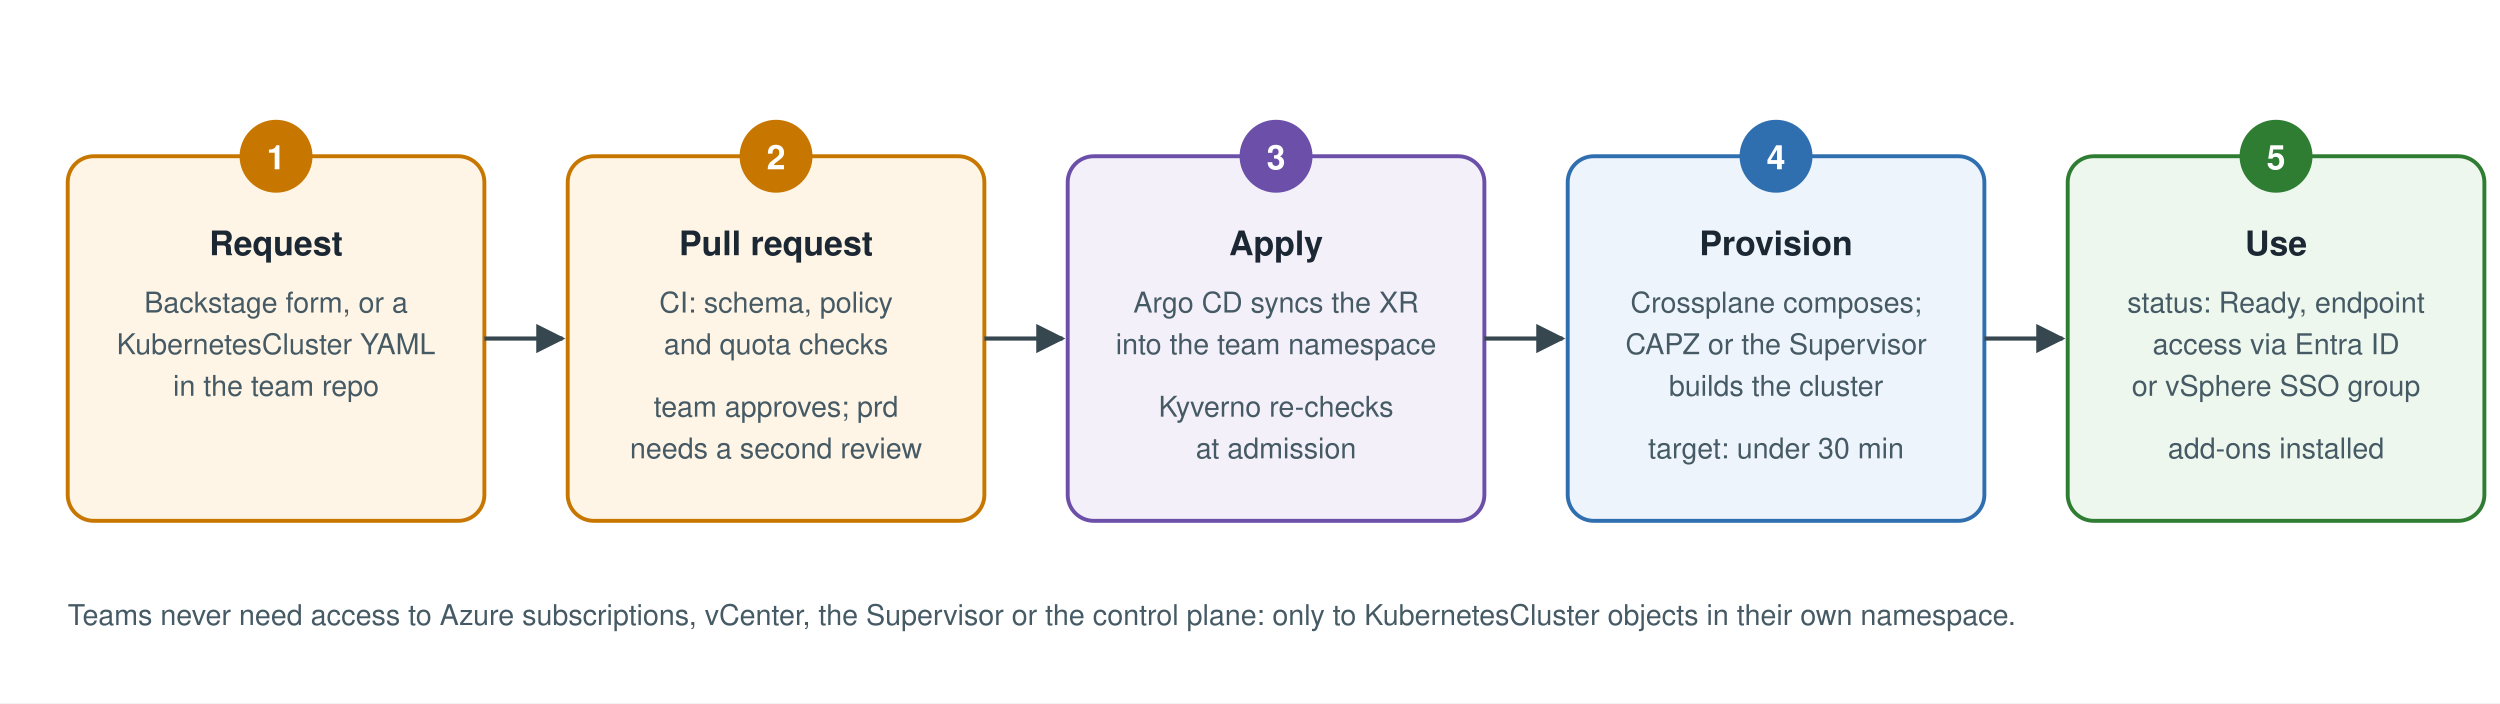
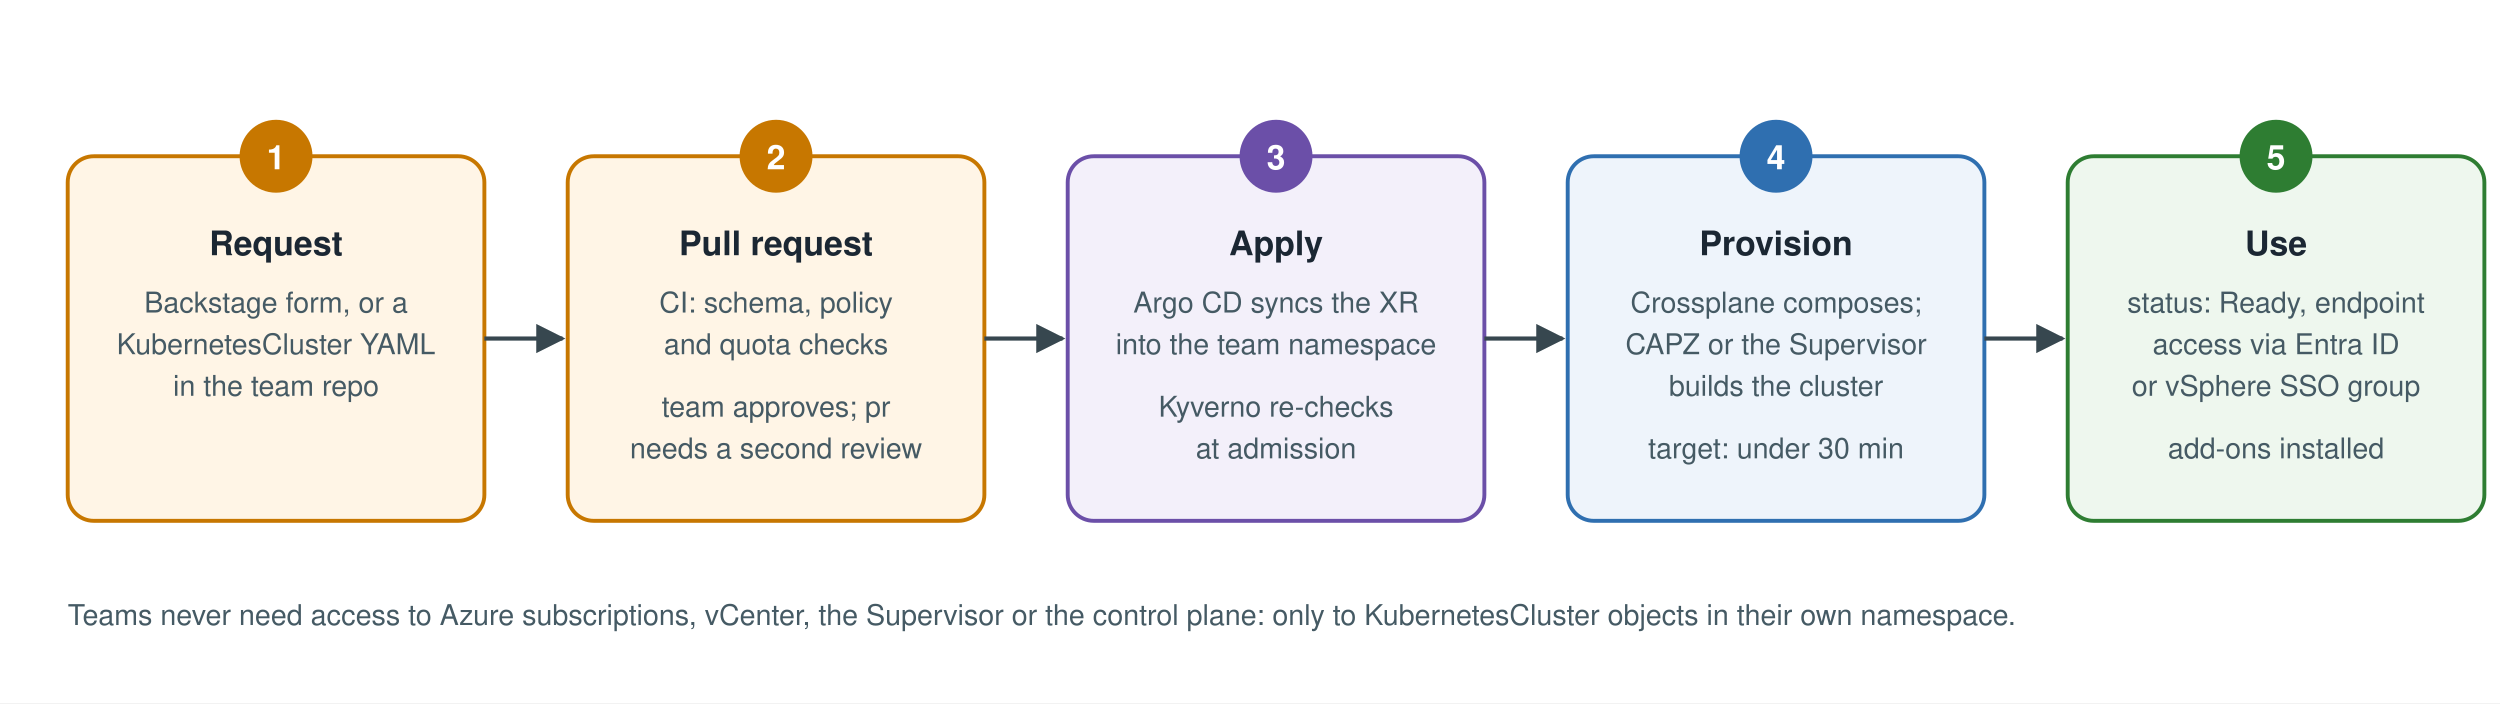
<svg xmlns="http://www.w3.org/2000/svg" width="960" height="270" viewBox="0 0 960 270" font-family="Segoe UI, Helvetica, Arial, sans-serif">
  <defs>
    <marker id="arrow" viewBox="0 0 10 10" refX="9" refY="5" markerWidth="7" markerHeight="7" orient="auto-start-reverse">
      <path d="M0,0 L10,5 L0,10 z" fill="#37474F" />
    </marker>
    <style>
      .num   { font-size: 13px; font-weight: 700; fill: #FFFFFF; }
      .title { font-size: 13px; font-weight: 600; fill: #1B2733; }
      .sub   { font-size: 11px; fill: #455A64; }
      .flow  { stroke: #37474F; stroke-width: 1.6; fill: none; marker-end: url(#arrow); }
    </style>
  </defs>
  <rect width="960" height="270" fill="#FFFFFF" />
  <rect x="26" y="60" width="160" height="140" rx="10" fill="#FFF5E6" stroke="#C77700" stroke-width="1.5" />
  <circle cx="106" cy="60" r="14" fill="#C77700" />
  <text x="106" y="65" text-anchor="middle" class="num">1</text>
  <text x="106" y="98" text-anchor="middle" class="title">Request</text>
  <text x="106" y="120" text-anchor="middle" class="sub">Backstage form, or a</text>
  <text x="106" y="136" text-anchor="middle" class="sub">KubernetesCluster YAML</text>
  <text x="106" y="152" text-anchor="middle" class="sub">in the team repo</text>
  <rect x="218" y="60" width="160" height="140" rx="10" fill="#FFF5E6" stroke="#C77700" stroke-width="1.5" />
  <circle cx="298" cy="60" r="14" fill="#C77700" />
  <text x="298" y="65" text-anchor="middle" class="num">2</text>
  <text x="298" y="98" text-anchor="middle" class="title">Pull request</text>
  <text x="298" y="120" text-anchor="middle" class="sub">CI: schema, policy</text>
  <text x="298" y="136" text-anchor="middle" class="sub">and quota checks</text>
-   <text x="298" y="160" text-anchor="middle" class="sub">team approves; prd</text>
+   <text x="298" y="160" text-anchor="middle" class="sub">team approves; pr</text>
  <text x="298" y="176" text-anchor="middle" class="sub">needs a second review</text>
  <rect x="410" y="60" width="160" height="140" rx="10" fill="#F3F0FA" stroke="#6B4FA8" stroke-width="1.5" />
  <circle cx="490" cy="60" r="14" fill="#6B4FA8" />
  <text x="490" y="65" text-anchor="middle" class="num">3</text>
  <text x="490" y="98" text-anchor="middle" class="title">Apply</text>
  <text x="490" y="120" text-anchor="middle" class="sub">Argo CD syncs the XR</text>
  <text x="490" y="136" text-anchor="middle" class="sub">into the team namespace</text>
  <text x="490" y="160" text-anchor="middle" class="sub">Kyverno re-checks</text>
  <text x="490" y="176" text-anchor="middle" class="sub">at admission</text>
  <rect x="602" y="60" width="160" height="140" rx="10" fill="#EEF4FB" stroke="#2F6FB0" stroke-width="1.5" />
  <circle cx="682" cy="60" r="14" fill="#2F6FB0" />
  <text x="682" y="65" text-anchor="middle" class="num">4</text>
  <text x="682" y="98" text-anchor="middle" class="title">Provision</text>
  <text x="682" y="120" text-anchor="middle" class="sub">Crossplane composes;</text>
  <text x="682" y="136" text-anchor="middle" class="sub">CAPZ or the Supervisor</text>
  <text x="682" y="152" text-anchor="middle" class="sub">builds the cluster</text>
  <text x="682" y="176" text-anchor="middle" class="sub">target: under 30 min</text>
  <rect x="794" y="60" width="160" height="140" rx="10" fill="#EEF7EE" stroke="#2E7D32" stroke-width="1.5" />
  <circle cx="874" cy="60" r="14" fill="#2E7D32" />
  <text x="874" y="65" text-anchor="middle" class="num">5</text>
  <text x="874" y="98" text-anchor="middle" class="title">Use</text>
  <text x="874" y="120" text-anchor="middle" class="sub">status: Ready, endpoint</text>
  <text x="874" y="136" text-anchor="middle" class="sub">access via Entra ID</text>
  <text x="874" y="152" text-anchor="middle" class="sub">or vSphere SSO group</text>
  <text x="874" y="176" text-anchor="middle" class="sub">add-ons installed</text>
  <line x1="186" y1="130" x2="216" y2="130" class="flow" />
  <line x1="378" y1="130" x2="408" y2="130" class="flow" />
  <line x1="570" y1="130" x2="600" y2="130" class="flow" />
  <line x1="762" y1="130" x2="792" y2="130" class="flow" />
  <text x="26" y="240" class="sub">Teams never need access to Azure subscriptions, vCenter, the Supervisor or the control plane: only to KubernetesCluster objects in their own namespace.</text>
</svg>
